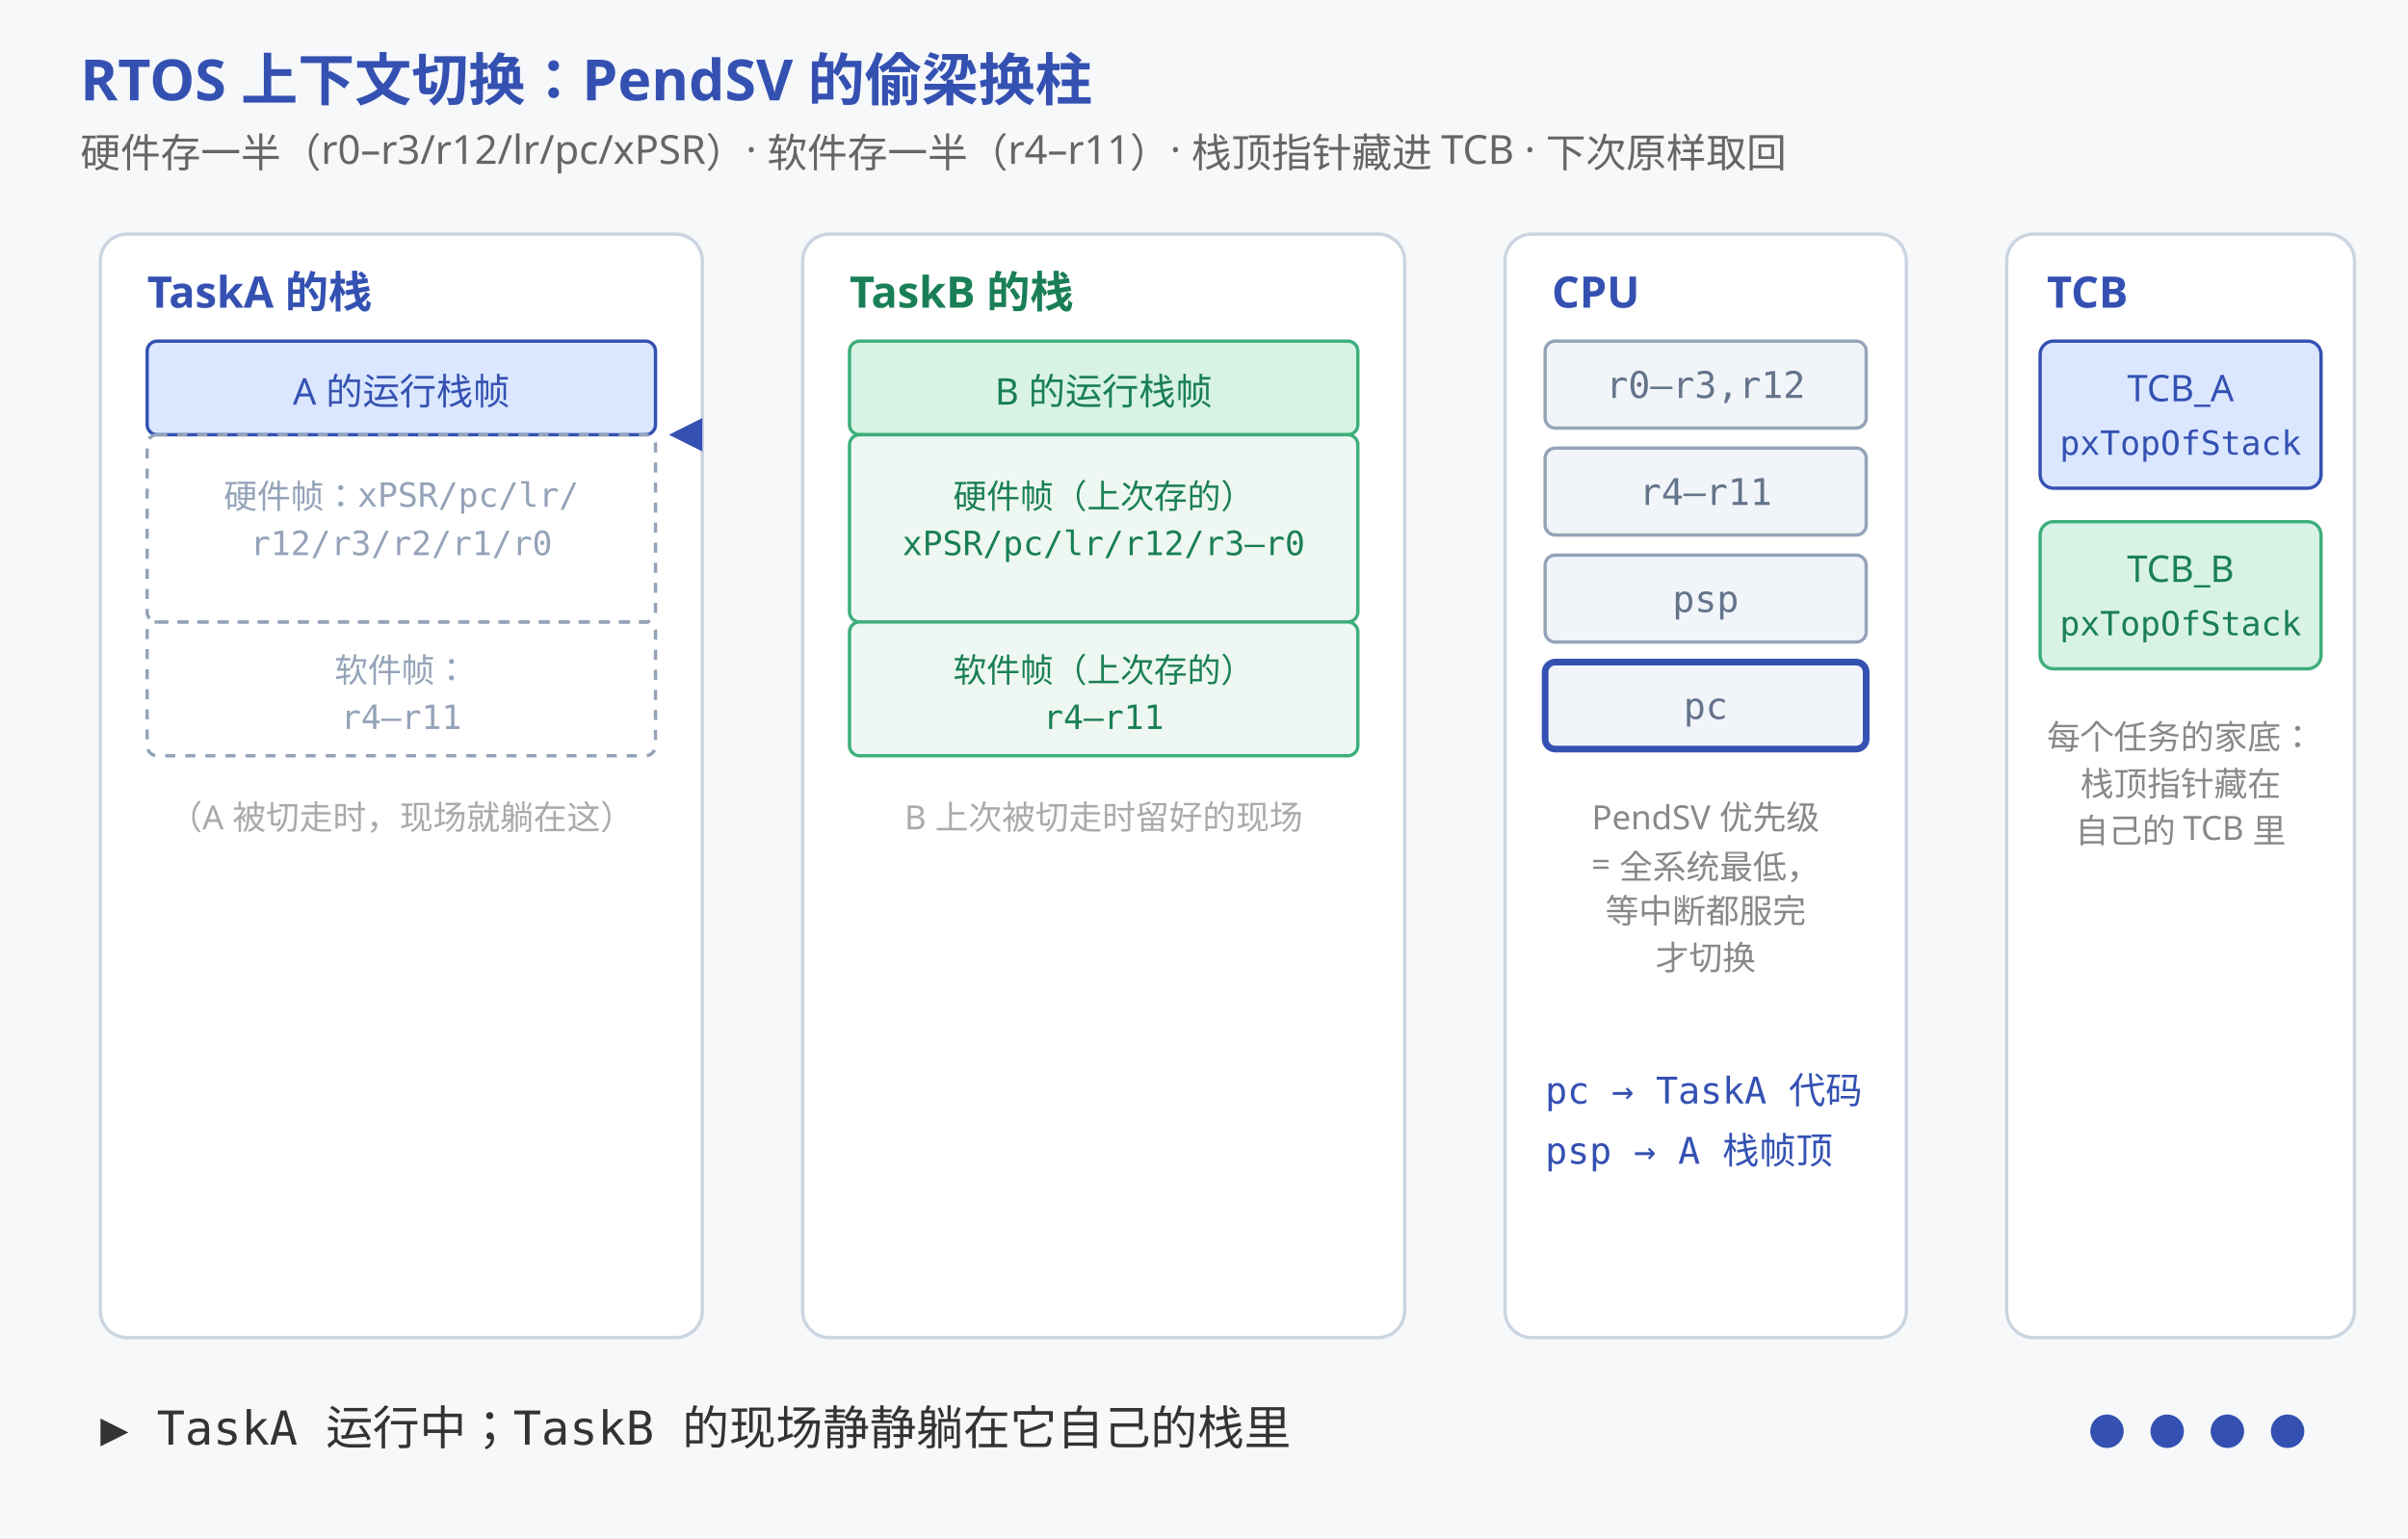
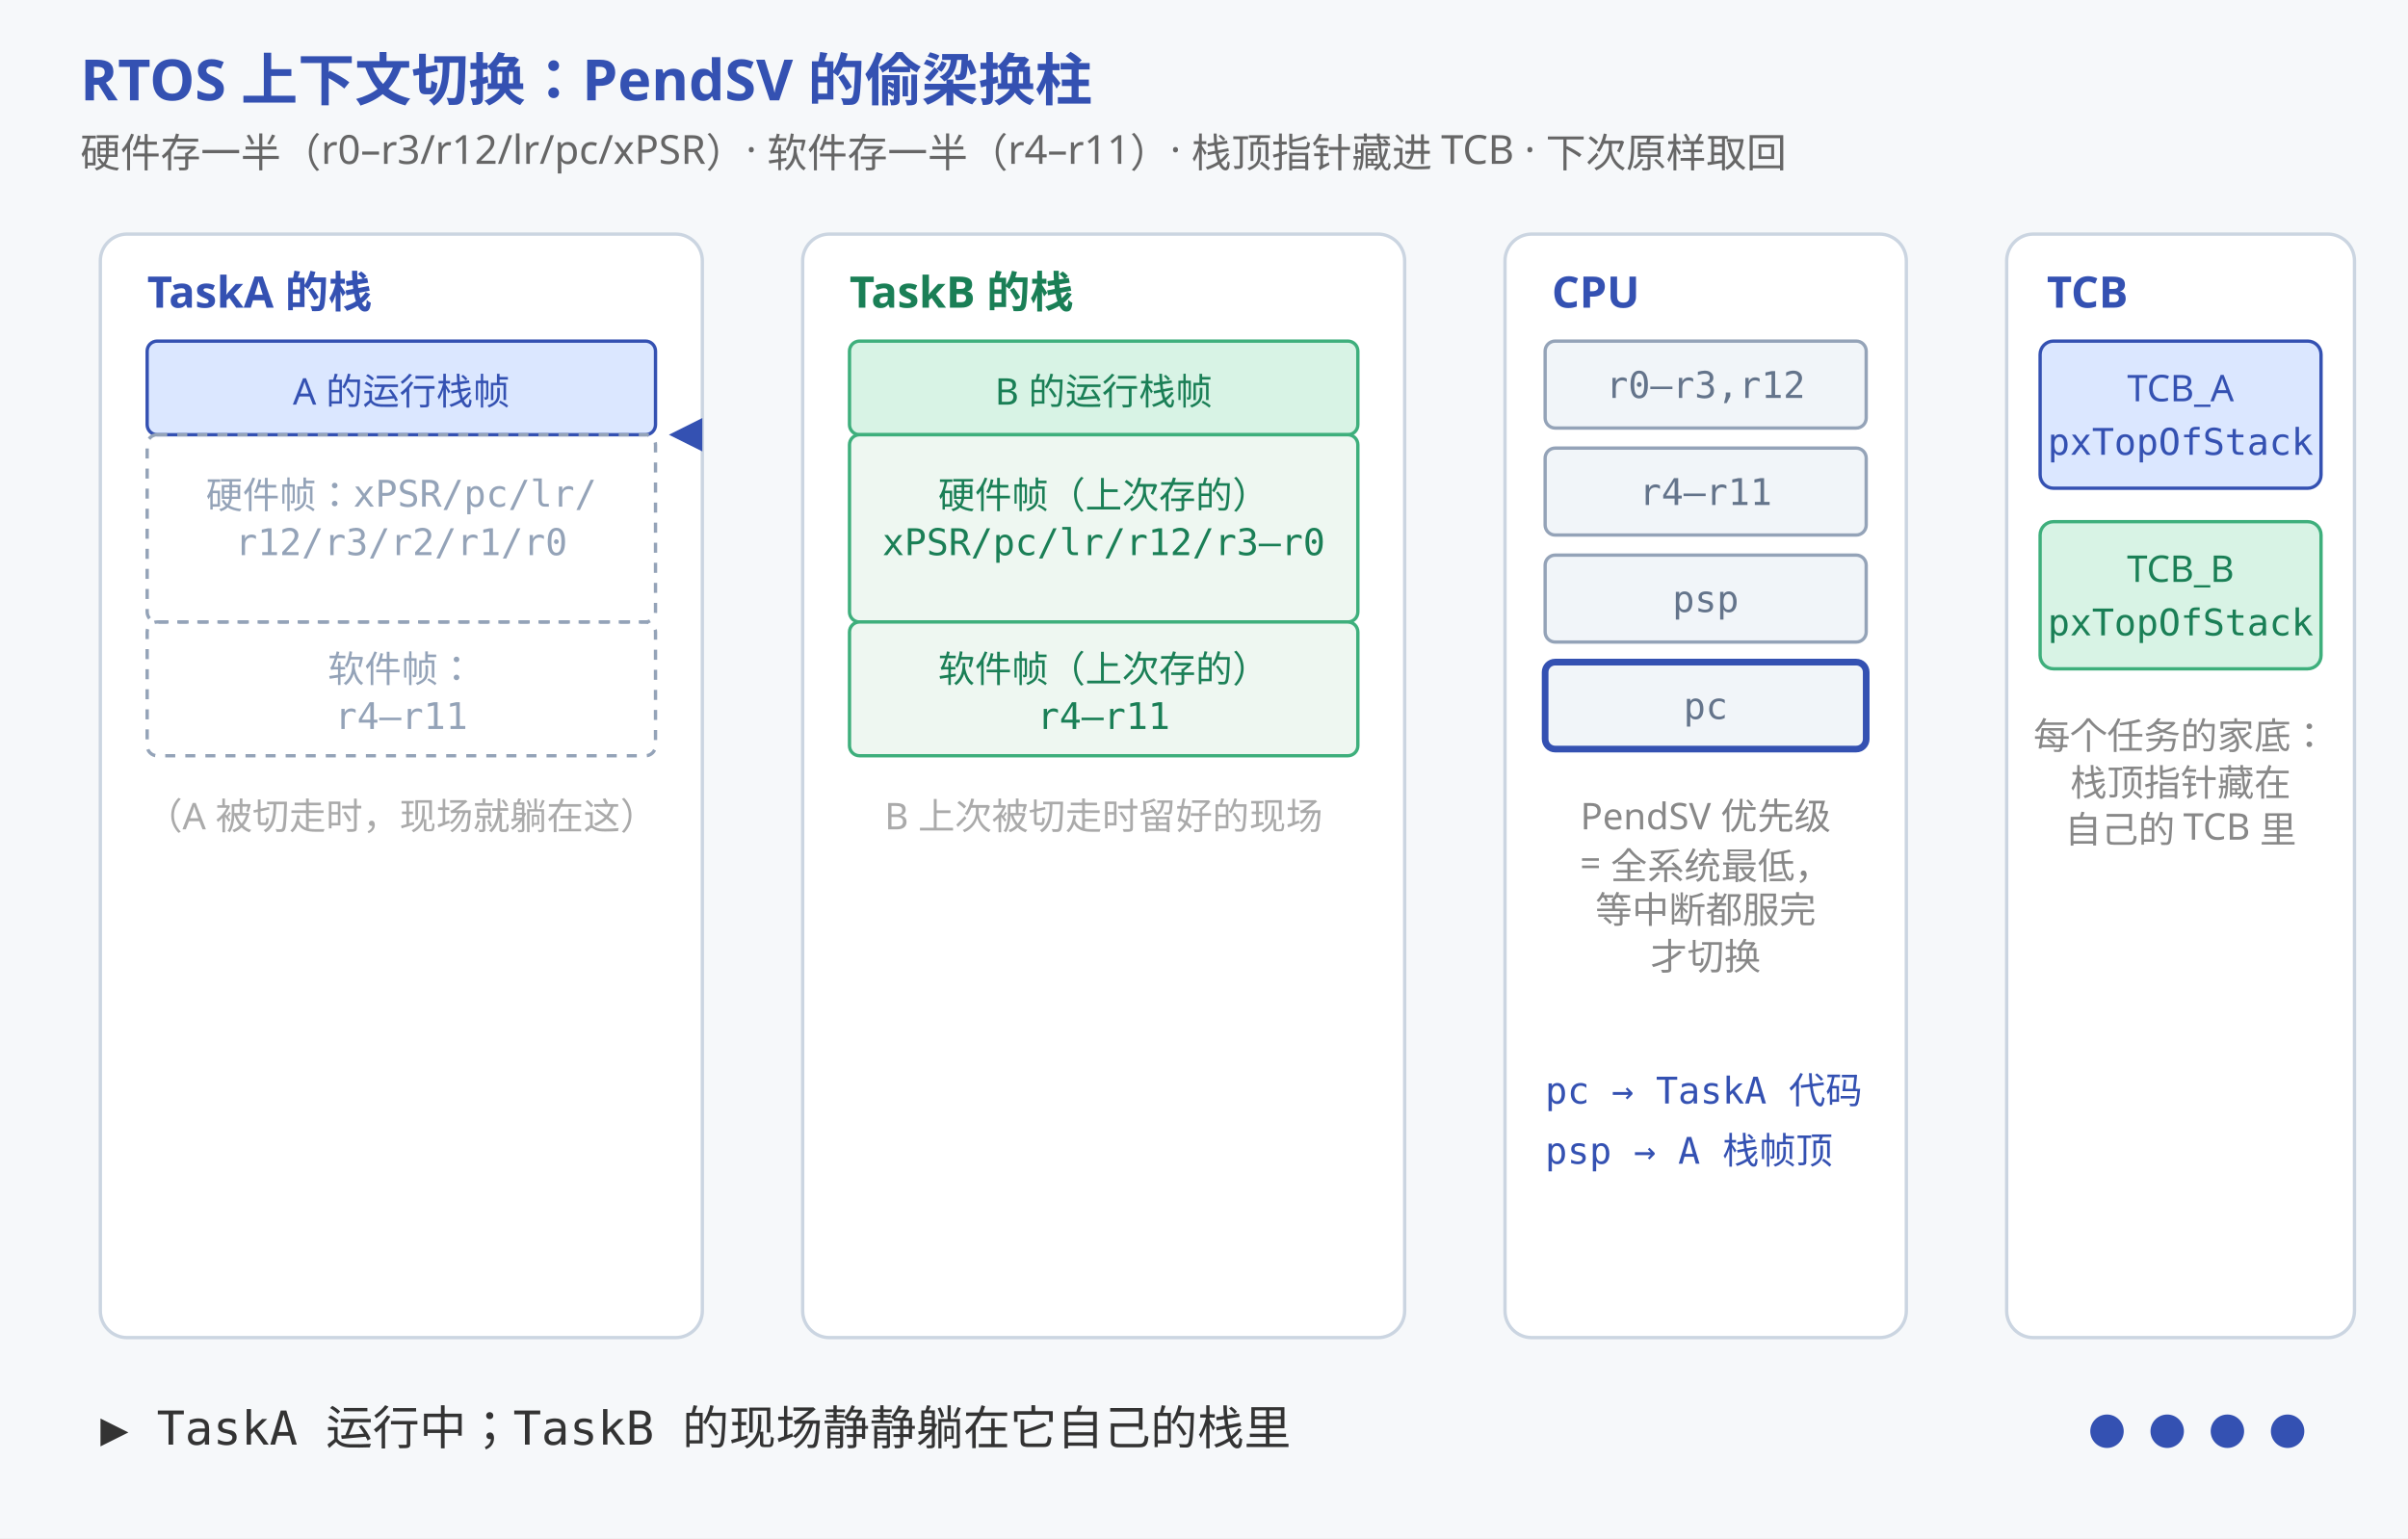
<svg xmlns="http://www.w3.org/2000/svg" viewBox="0 0 720 460" font-family="'Segoe UI','Microsoft YaHei',sans-serif">
  <rect width="720" height="460" fill="#f6f8fa" />
  <text x="24" y="30" font-size="17" font-weight="bold" fill="#3451b2">RTOS 上下文切换：PendSV 的偷梁换柱</text>
  <text x="24" y="50" font-size="12" fill="#666">硬件存一半（r0–r3/r12/lr/pc/xPSR）· 软件存一半（r4–r11）· 栈顶指针藏进 TCB · 下次原样取回</text>
  <rect x="30" y="70" width="180" height="330" fill="#fff" stroke="#cbd5e1" rx="8" />
  <text x="44" y="92" font-size="13" font-weight="bold" fill="#3451b2">TaskA 的栈</text>
  <rect x="44" y="102" width="152" height="28" fill="#dbe7ff" stroke="#3451b2" rx="3" />
  <text x="120" y="121" font-size="11" fill="#3451b2" text-anchor="middle">A 的运行栈帧</text>
-   <g font-size="10" font-family="Consolas,monospace">
+   <g font-size="11" font-family="Consolas,monospace">
    <rect x="44" y="130" width="152" height="56" fill="none" stroke="#94a3b8" stroke-dasharray="3 3" rx="3" />
    <text x="120" y="152" fill="#94a3b8" text-anchor="middle">硬件帧：xPSR/pc/lr/</text>
    <text x="120" y="166" fill="#94a3b8" text-anchor="middle">r12/r3/r2/r1/r0</text>
    <rect x="44" y="186" width="152" height="40" fill="none" stroke="#94a3b8" stroke-dasharray="3 3" rx="3" />
    <text x="120" y="204" fill="#94a3b8" text-anchor="middle">软件帧：</text>
    <text x="120" y="218" fill="#94a3b8" text-anchor="middle">r4–r11</text>
  </g>
-   <text x="120" y="248" font-size="10" fill="#aaa" text-anchor="middle">（A 被切走时，现场就躺在这）</text>
+   <text x="120" y="248" font-size="11" fill="#aaa" text-anchor="middle">（A 被切走时，现场就躺在这）</text>
  <rect x="240" y="70" width="180" height="330" fill="#fff" stroke="#cbd5e1" rx="8" />
  <text x="254" y="92" font-size="13" font-weight="bold" fill="#1a7f56">TaskB 的栈</text>
  <rect x="254" y="102" width="152" height="28" fill="#d8f3e5" stroke="#3eaf7c" rx="3" />
  <text x="330" y="121" font-size="11" fill="#1a7f56" text-anchor="middle">B 的运行栈帧</text>
-   <g font-size="10" font-family="Consolas,monospace">
+   <g font-size="11" font-family="Consolas,monospace">
    <rect x="254" y="130" width="152" height="56" fill="#eef7f1" stroke="#3eaf7c" rx="3" />
    <text x="330" y="152" fill="#1a7f56" text-anchor="middle">硬件帧（上次存的）</text>
    <text x="330" y="166" fill="#1a7f56" text-anchor="middle">xPSR/pc/lr/r12/r3–r0</text>
    <rect x="254" y="186" width="152" height="40" fill="#eef7f1" stroke="#3eaf7c" rx="3" />
    <text x="330" y="204" fill="#1a7f56" text-anchor="middle">软件帧（上次存的）</text>
    <text x="330" y="218" fill="#1a7f56" text-anchor="middle">r4–r11</text>
  </g>
-   <text x="330" y="248" font-size="10" fill="#aaa" text-anchor="middle">B 上次被切走时留好的现场</text>
+   <text x="330" y="248" font-size="11" fill="#aaa" text-anchor="middle">B 上次被切走时留好的现场</text>
  <rect x="450" y="70" width="120" height="330" fill="#fff" stroke="#cbd5e1" rx="8" />
  <text x="464" y="92" font-size="13" font-weight="bold" fill="#3451b2">CPU</text>
  <g font-family="Consolas,monospace" font-size="11">
    <rect x="462" y="102" width="96" height="26" fill="#f1f5f9" stroke="#94a3b8" rx="3" />
    <text x="510" y="119" text-anchor="middle" fill="#64748b">r0–r3,r12</text>
    <rect x="462" y="134" width="96" height="26" fill="#f1f5f9" stroke="#94a3b8" rx="3" />
    <text x="510" y="151" text-anchor="middle" fill="#64748b">r4–r11</text>
    <rect x="462" y="166" width="96" height="26" fill="#f1f5f9" stroke="#94a3b8" rx="3" />
    <text x="510" y="183" text-anchor="middle" fill="#64748b">psp</text>
    <rect x="462" y="198" width="96" height="26" fill="#f1f5f9" stroke="#94a3b8" rx="3" />
    <text x="510" y="215" text-anchor="middle" fill="#64748b">pc</text>
  </g>
-   <text x="510" y="248" font-size="10" fill="#888" text-anchor="middle">PendSV 优先级</text>
-   <text x="510" y="262" font-size="10" fill="#888" text-anchor="middle">= 全系统最低，</text>
-   <text x="510" y="276" font-size="10" fill="#888" text-anchor="middle">等中断都服完</text>
-   <text x="510" y="290" font-size="10" fill="#888" text-anchor="middle">才切换</text>
+   <text x="510" y="248" font-size="11" fill="#888" text-anchor="middle">PendSV 优先级</text>
+   <text x="510" y="262" font-size="11" fill="#888" text-anchor="middle">= 全系统最低，</text>
+   <text x="510" y="276" font-size="11" fill="#888" text-anchor="middle">等中断都服完</text>
+   <text x="510" y="290" font-size="11" fill="#888" text-anchor="middle">才切换</text>
  <rect x="600" y="70" width="104" height="330" fill="#fff" stroke="#cbd5e1" rx="8" />
  <text x="612" y="92" font-size="13" font-weight="bold" fill="#3451b2">TCB</text>
  <rect x="610" y="102" width="84" height="44" fill="#dbe7ff" stroke="#3451b2" rx="4" />
  <text x="652" y="120" font-size="11" fill="#3451b2" text-anchor="middle">TCB_A</text>
-   <text x="652" y="136" font-size="10" fill="#3451b2" text-anchor="middle" font-family="Consolas,monospace">pxTopOfStack</text>
+   <text x="652" y="136" font-size="11" fill="#3451b2" text-anchor="middle" font-family="Consolas,monospace">pxTopOfStack</text>
  <rect x="610" y="156" width="84" height="44" fill="#d8f3e5" stroke="#3eaf7c" rx="4" />
  <text x="652" y="174" font-size="11" fill="#1a7f56" text-anchor="middle">TCB_B</text>
-   <text x="652" y="190" font-size="10" fill="#1a7f56" text-anchor="middle" font-family="Consolas,monospace">pxTopOfStack</text>
-   <text x="652" y="224" font-size="10" fill="#888" text-anchor="middle">每个任务的家底：</text>
-   <text x="652" y="238" font-size="10" fill="#888" text-anchor="middle">栈顶指针藏在</text>
-   <text x="652" y="252" font-size="10" fill="#888" text-anchor="middle">自己的 TCB 里</text>
+   <text x="652" y="190" font-size="11" fill="#1a7f56" text-anchor="middle" font-family="Consolas,monospace">pxTopOfStack</text>
+   <text x="652" y="224" font-size="11" fill="#888" text-anchor="middle">每个任务的家底：</text>
+   <text x="652" y="238" font-size="11" fill="#888" text-anchor="middle">栈顶指针藏在</text>
+   <text x="652" y="252" font-size="11" fill="#888" text-anchor="middle">自己的 TCB 里</text>
  <g opacity="1">
    <animate attributeName="opacity" calcMode="discrete" values="1;0;0;0;0" keyTimes="0;0.25;0.5;0.75;1" dur="12s" repeatCount="indefinite" />
    <g font-size="11" font-family="Consolas,monospace">
      <text x="462" y="330" fill="#3451b2">pc → TaskA 代码</text>
      <text x="462" y="348" fill="#3451b2">psp → A 栈帧顶</text>
    </g>
    <text x="30" y="432" font-size="14" font-family="Consolas,monospace" fill="#333">▶ TaskA 运行中；TaskB 的现场静静躺在它自己的栈里</text>
  </g>
  <g opacity="0">
    <animate attributeName="opacity" calcMode="discrete" values="0;1;0;0;0" keyTimes="0;0.25;0.5;0.75;1" dur="12s" repeatCount="indefinite" />
    <rect x="44" y="130" width="152" height="56" fill="#fdf0d5" stroke="#d97706" rx="3">
      <animate attributeName="height" values="0;0;56;56" keyTimes="0;0.25;0.47;1" dur="12s" repeatCount="indefinite" />
    </rect>
-     <text x="120" y="152" font-size="10" fill="#a16207" text-anchor="middle" font-family="Consolas,monospace">硬件帧：xPSR/pc/lr/</text>
-     <text x="120" y="166" font-size="10" fill="#a16207" text-anchor="middle" font-family="Consolas,monospace">r12/r3/r2/r1/r0</text>
+     <text x="120" y="152" font-size="11" fill="#a16207" text-anchor="middle" font-family="Consolas,monospace">硬件帧：xPSR/pc/lr/</text>
+     <text x="120" y="166" font-size="11" fill="#a16207" text-anchor="middle" font-family="Consolas,monospace">r12/r3/r2/r1/r0</text>
    <text x="462" y="330" font-size="11" font-family="Consolas,monospace" fill="#d97706">PendSV 触发！</text>
    <text x="30" y="432" font-size="14" font-family="Consolas,monospace" fill="#333">▶ PendSV 触发：<tspan fill="#d97706" font-weight="bold">硬件自动把 8 个字压到 TaskA 的栈</tspan>（与中断入场同款）</text>
  </g>
  <g opacity="0">
    <animate attributeName="opacity" calcMode="discrete" values="0;0;1;0;0" keyTimes="0;0.25;0.5;0.75;1" dur="12s" repeatCount="indefinite" />
    <rect x="44" y="130" width="152" height="56" fill="#fdf0d5" stroke="#d97706" rx="3" />
-     <text x="120" y="140" font-size="10" fill="#a16207" text-anchor="middle" font-family="Consolas,monospace">硬件帧已就位</text>
+     <text x="120" y="140" font-size="11" fill="#a16207" text-anchor="middle" font-family="Consolas,monospace">硬件帧已就位</text>
    <rect x="44" y="186" width="152" height="40" fill="#fdf0d5" stroke="#d97706" rx="3">
      <animate attributeName="height" values="0;0;40;40" keyTimes="0;0.50;0.60;1" dur="12s" repeatCount="indefinite" />
    </rect>
-     <text x="120" y="193" font-size="10" fill="#a16207" text-anchor="middle" font-family="Consolas,monospace">软件帧：r4–r11</text>
+     <text x="120" y="193" font-size="11" fill="#a16207" text-anchor="middle" font-family="Consolas,monospace">软件帧：r4–r11</text>
    <line x1="196" y1="206" x2="608" y2="128" stroke="#d97706" stroke-width="2" stroke-dasharray="6 4">
      <animate attributeName="x2" values="196;196;608;608" keyTimes="0;0.60;0.70;1" dur="12s" repeatCount="indefinite" />
      <animate attributeName="y2" values="206;206;128;128" keyTimes="0;0.60;0.70;1" dur="12s" repeatCount="indefinite" />
    </line>
-     <text x="434" y="150" font-size="10" fill="#d97706" text-anchor="middle">psp 存进</text>
-     <text x="434" y="176" font-size="10" fill="#d97706" text-anchor="middle" font-family="Consolas,monospace">TCB_A</text>
+     <text x="434" y="150" font-size="11" fill="#d97706" text-anchor="middle">psp 存进</text>
+     <text x="434" y="176" font-size="11" fill="#d97706" text-anchor="middle" font-family="Consolas,monospace">TCB_A</text>
    <line x1="608" y1="176" x2="330" y2="226" stroke="#3eaf7c" stroke-width="2" stroke-dasharray="6 4">
      <animate attributeName="x2" values="608;608;330;330" keyTimes="0;0.64;0.74;1" dur="12s" repeatCount="indefinite" />
      <animate attributeName="y2" values="176;176;226;226" keyTimes="0;0.64;0.74;1" dur="12s" repeatCount="indefinite" />
    </line>
    <text x="480" y="232" font-size="11" fill="#1a7f56" text-anchor="middle">从 TCB_B 取出 B 的栈顶</text>
    <text x="30" y="432" font-size="14" font-family="Consolas,monospace" fill="#333">▶ PendSV 软件再存 <tspan fill="#d97706" font-weight="bold">r4–r11</tspan> → 栈顶藏进 TCB_A；<tspan fill="#1a7f56" font-weight="bold">从 TCB_B 取回 TaskB 的栈顶</tspan>
    </text>
  </g>
  <g opacity="0">
    <animate attributeName="opacity" calcMode="discrete" values="0;0;0;1;0" keyTimes="0;0.25;0.5;0.75;1" dur="12s" repeatCount="indefinite" />
    <rect x="254" y="130" width="152" height="56" fill="none" stroke="#94a3b8" stroke-dasharray="3 3" rx="3" />
    <rect x="254" y="186" width="152" height="40" fill="none" stroke="#94a3b8" stroke-dasharray="3 3" rx="3" />
-     <text x="330" y="180" font-size="10" fill="#94a3b8" text-anchor="middle" font-family="Consolas,monospace">（现场已弹回 CPU）</text>
+     <text x="330" y="180" font-size="11" fill="#94a3b8" text-anchor="middle" font-family="Consolas,monospace">（现场已弹回 CPU）</text>
    <g font-size="11" font-family="Consolas,monospace">
      <text x="462" y="330" fill="#1a7f56">pc → TaskB 代码</text>
      <text x="462" y="348" fill="#1a7f56">psp → B 栈帧顶</text>
    </g>
    <text x="30" y="432" font-size="14" font-family="Consolas,monospace" fill="#333">▶ 弹回 TaskB 的 r4–r11 + 硬件帧 → <tspan fill="#1a7f56" font-weight="bold">CPU 无缝开始跑 TaskB</tspan>（A 的现场已安睡）</text>
  </g>
  <g transform="translate(204,130)">
    <animateTransform attributeName="transform" type="translate" values="204 130;204 130;204 186;204 186;204 226;204 226;413 226;413 130;413 130" keyTimes="0;0.25;0.47;0.50;0.60;0.70;0.76;0.94;1" dur="12s" repeatCount="indefinite" />
    <polygon points="6,-5 -4,0 6,5" fill="#3451b2" />
  </g>
  <g opacity="1">
    <animate attributeName="opacity" calcMode="discrete" values="1;0;0;1;0" keyTimes="0;0.25;0.5;0.75;1" dur="12s" repeatCount="indefinite" />
    <rect x="462" y="198" width="96" height="26" fill="none" stroke="#3451b2" stroke-width="2" rx="3">
      <animate attributeName="opacity" values="0.2;1;0.2" dur="1s" repeatCount="indefinite" />
    </rect>
  </g>
  <g transform="translate(630,428)" fill="#3451b2">
    <circle cx="0" cy="0" r="5">
      <animate attributeName="opacity" calcMode="discrete" values="1;0.2;0.2;0.2;0.2" keyTimes="0;0.25;0.5;0.75;1" dur="12s" repeatCount="indefinite" />
    </circle>
    <circle cx="18" cy="0" r="5">
      <animate attributeName="opacity" calcMode="discrete" values="0.2;1;0.2;0.2;0.2" keyTimes="0;0.25;0.5;0.75;1" dur="12s" repeatCount="indefinite" />
    </circle>
    <circle cx="36" cy="0" r="5">
      <animate attributeName="opacity" calcMode="discrete" values="0.2;0.2;1;0.2;0.2" keyTimes="0;0.25;0.5;0.75;1" dur="12s" repeatCount="indefinite" />
    </circle>
    <circle cx="54" cy="0" r="5">
      <animate attributeName="opacity" calcMode="discrete" values="0.2;0.2;0.2;1;0.2" keyTimes="0;0.25;0.5;0.75;1" dur="12s" repeatCount="indefinite" />
    </circle>
  </g>
</svg>
